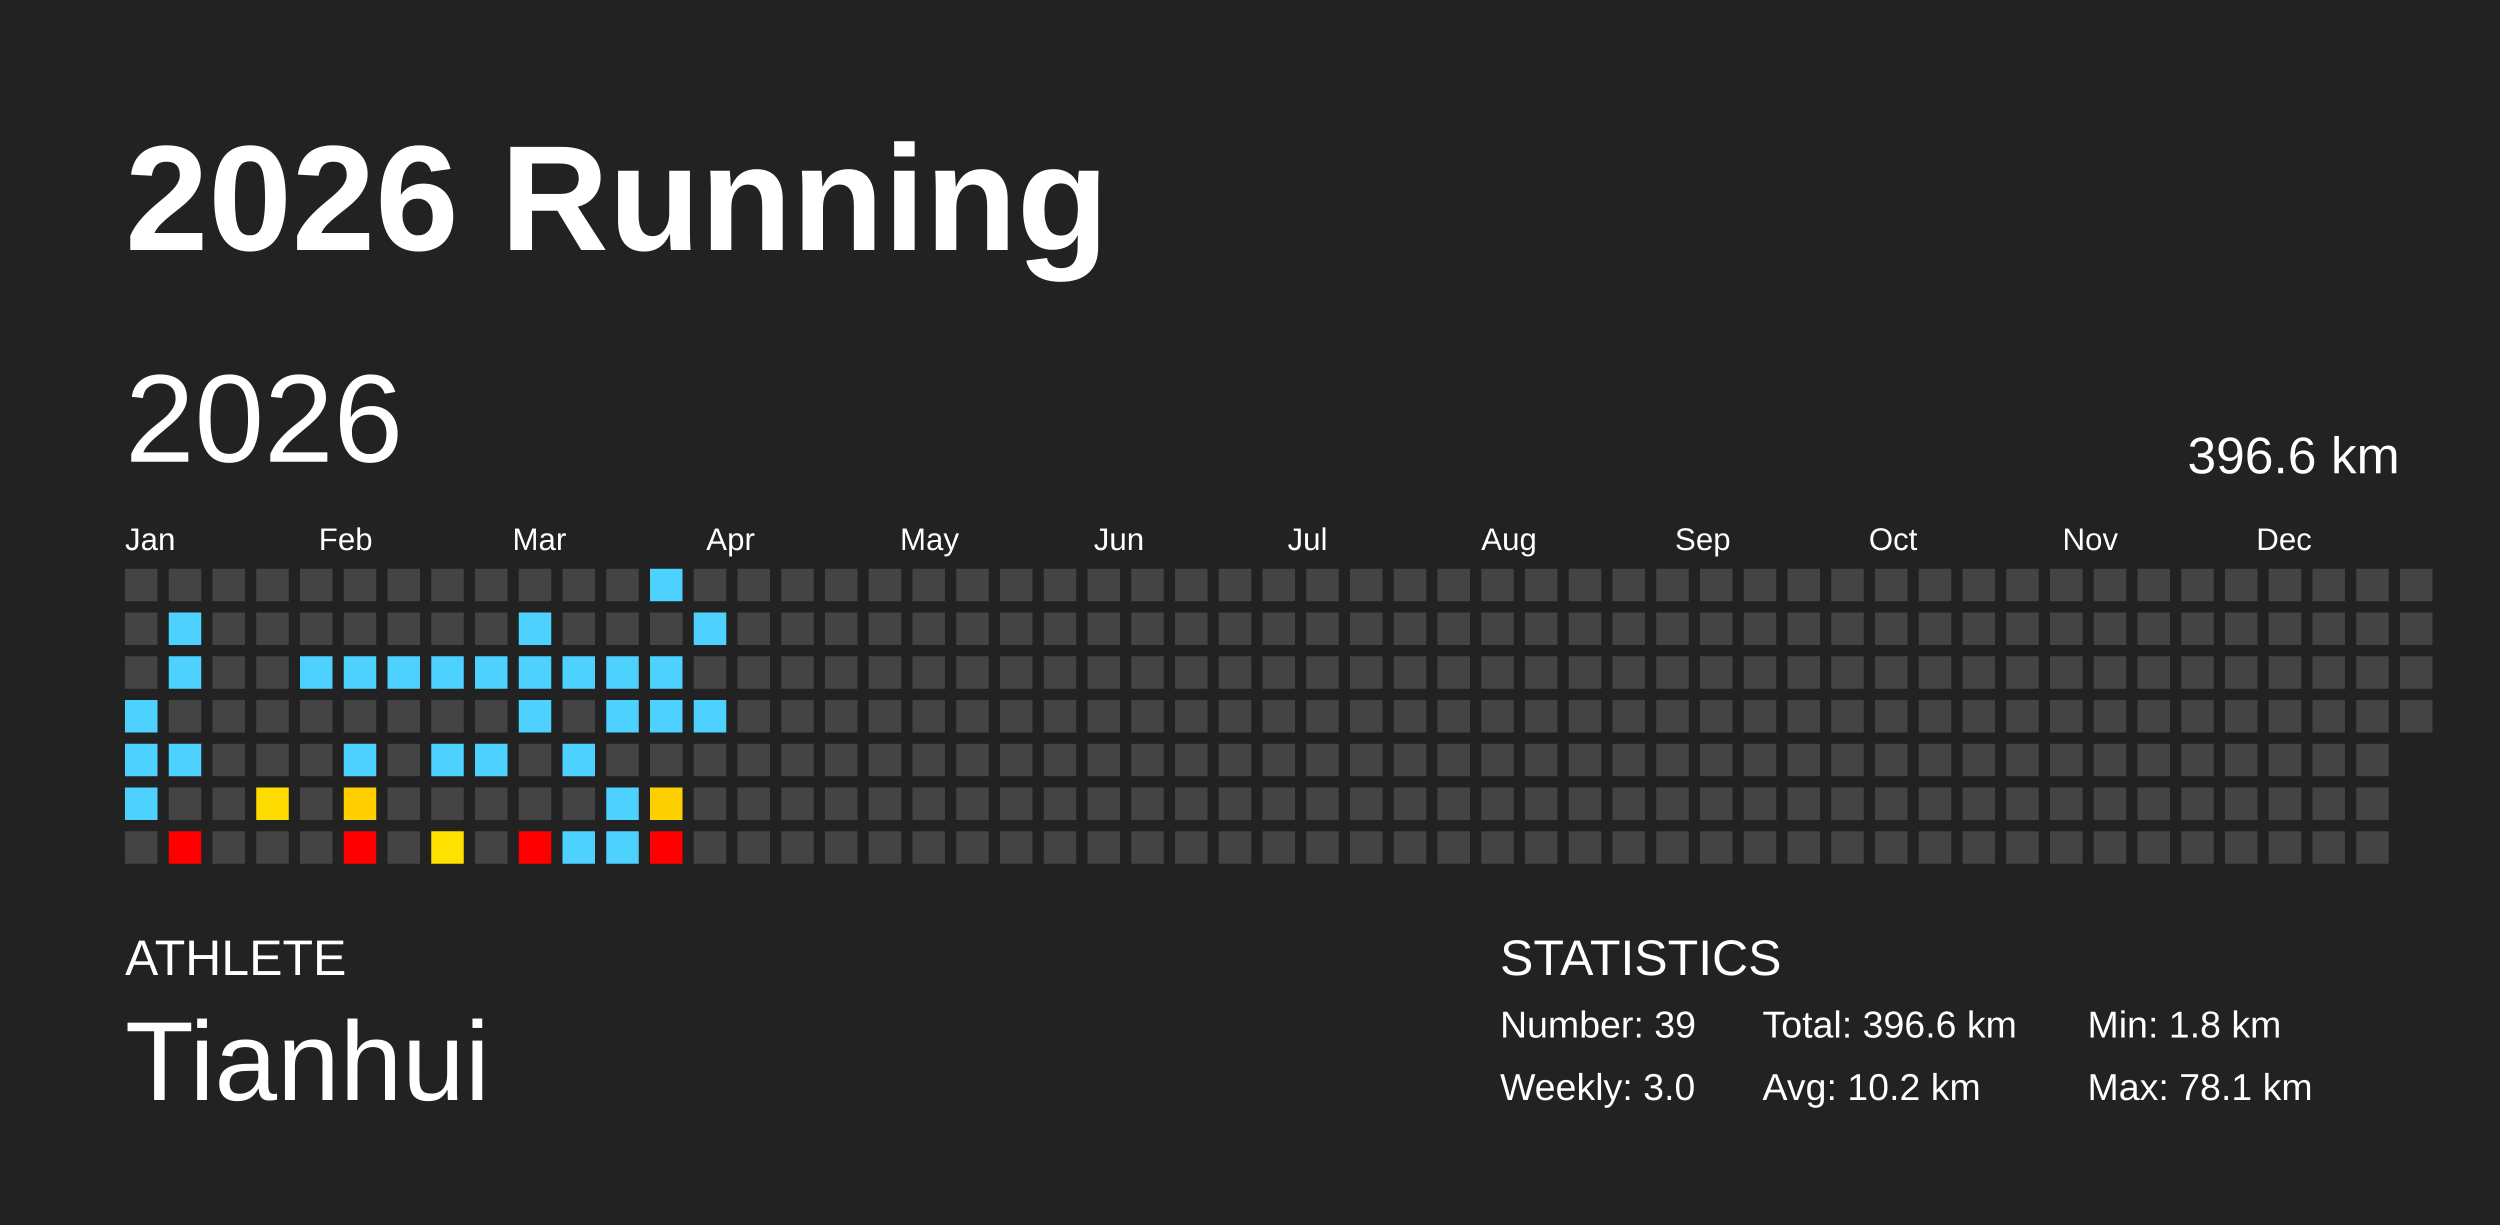
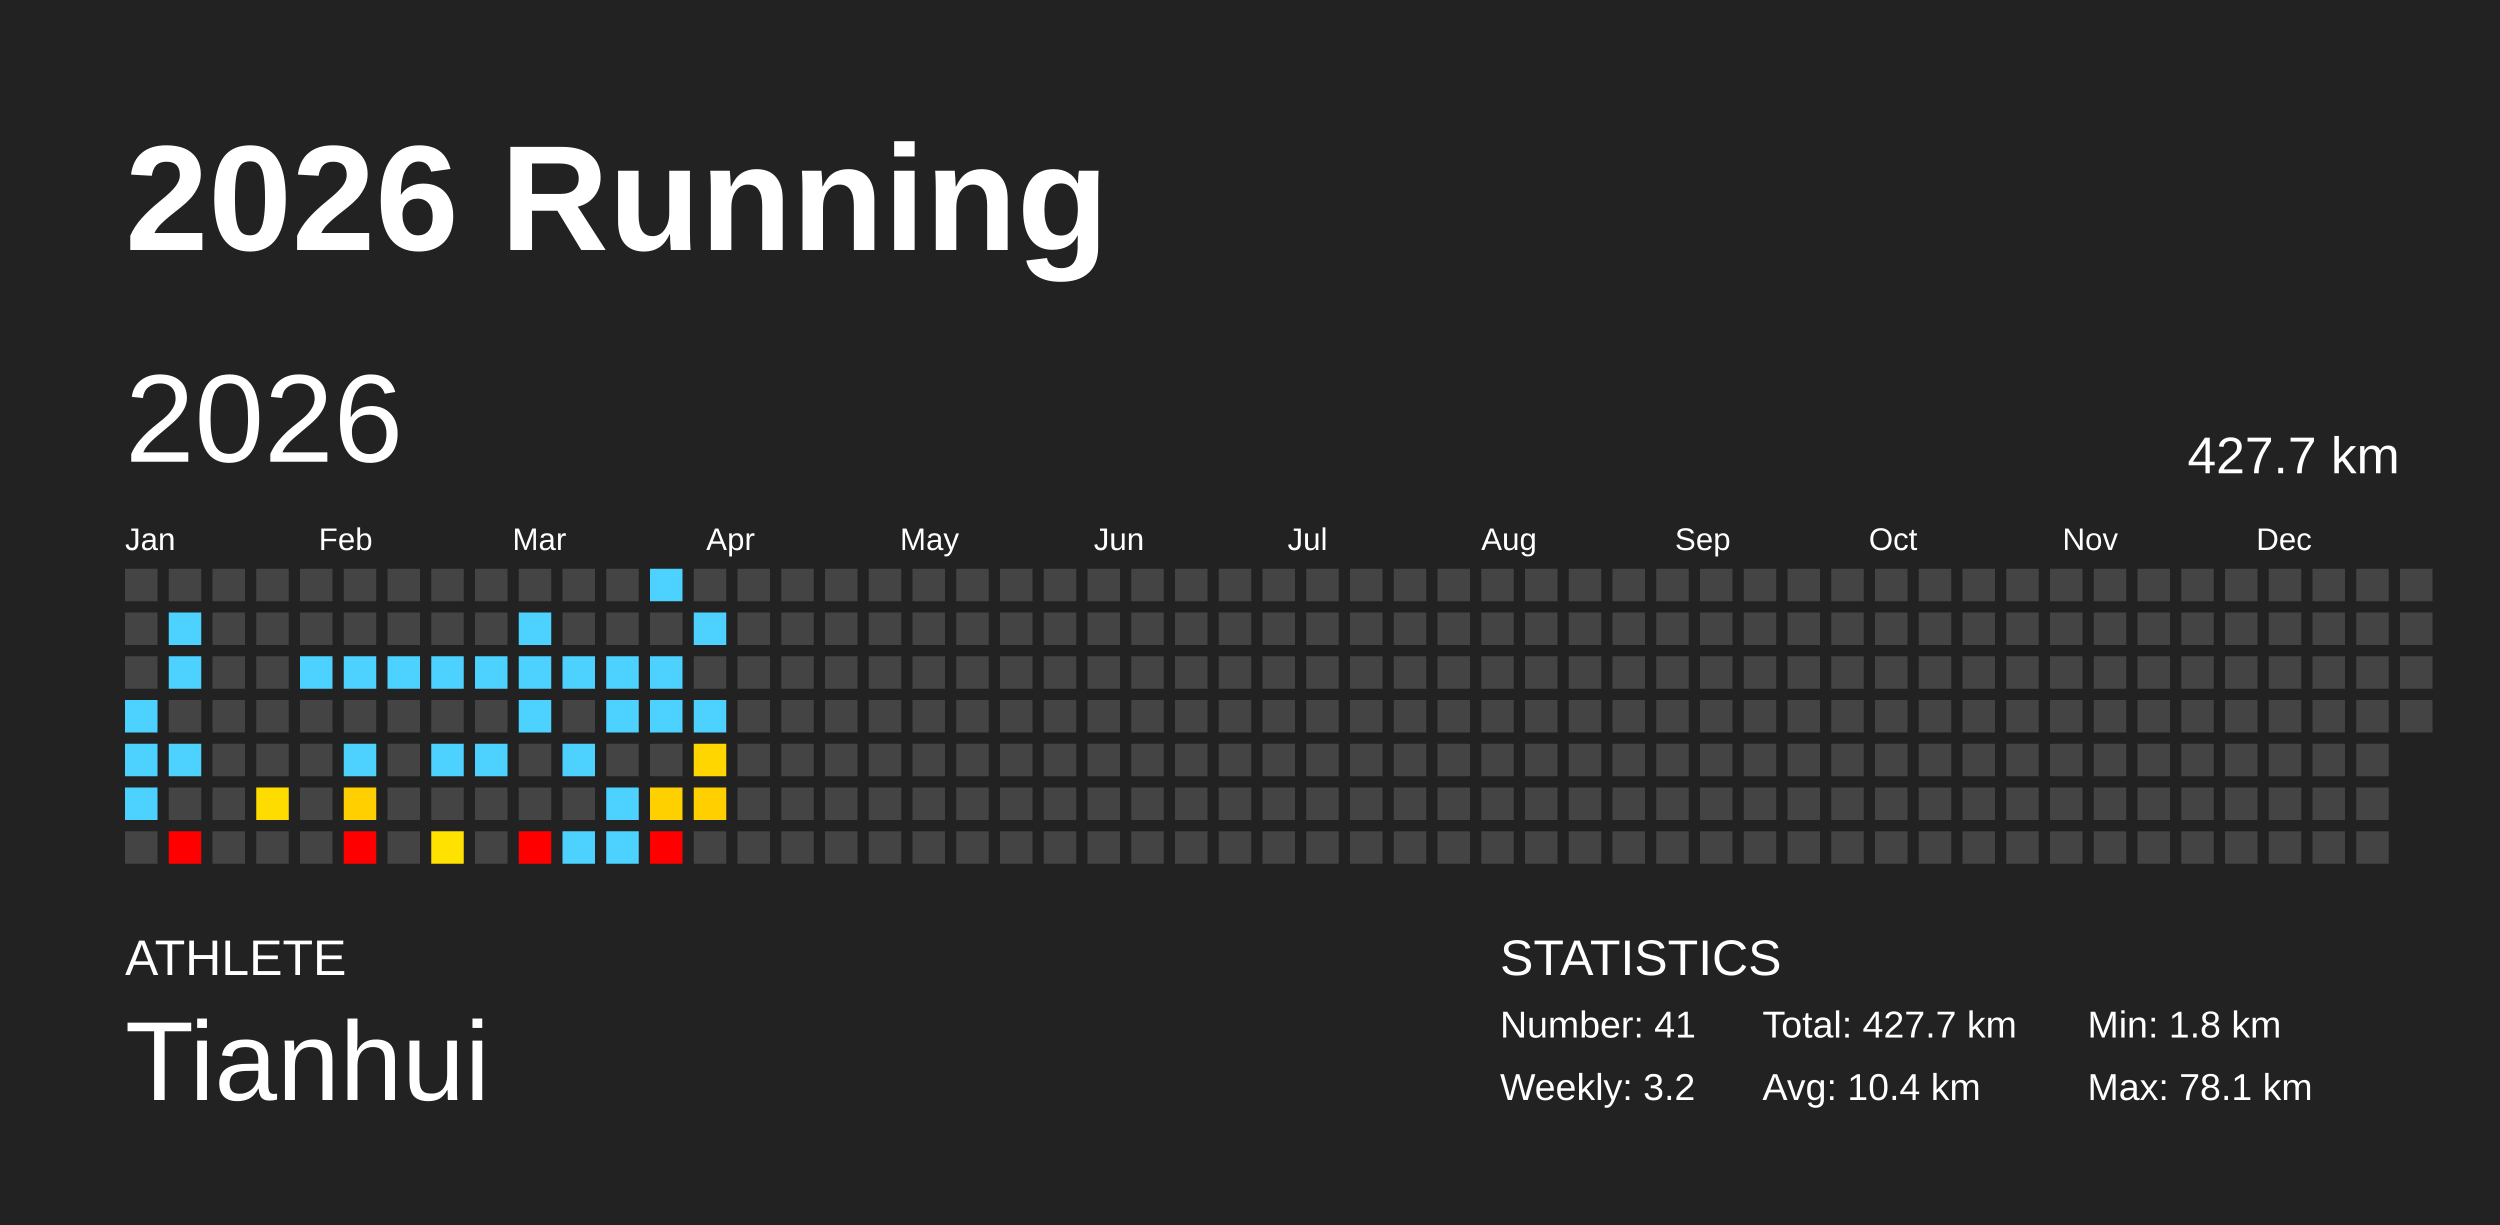
<svg xmlns="http://www.w3.org/2000/svg" baseProfile="full" height="98mm" version="1.1" viewBox="0,0,200,98" width="200mm">
  <defs />
  <rect fill="#222222" height="98" width="200" x="0" y="0" />
  <text fill="#FFFFFF" style="font-size:12px; font-family:Arial; font-weight:bold;" x="10" y="20">2026 Running</text>
  <text fill="#FFFFFF" style="font-size:4px; font-family:Arial" x="10" y="78">ATHLETE</text>
  <text fill="#FFFFFF" style="font-size:9px; font-family:Arial" x="10" y="88">Tianhui</text>
  <text fill="#FFFFFF" style="font-size:4px; font-family:Arial" x="120" y="78">STATISTICS</text>
-   <text fill="#FFFFFF" style="font-size:3px; font-family:Arial" x="120" y="83">Number: 39</text>
-   <text fill="#FFFFFF" style="font-size:3px; font-family:Arial" x="120" y="88">Weekly: 3.0</text>
-   <text fill="#FFFFFF" style="font-size:3px; font-family:Arial" x="141" y="83">Total: 396.6 km</text>
-   <text fill="#FFFFFF" style="font-size:3px; font-family:Arial" x="141" y="88">Avg: 10.2 km</text>
+   <text fill="#FFFFFF" style="font-size:3px; font-family:Arial" x="120" y="83">Number: 41</text>
+   <text fill="#FFFFFF" style="font-size:3px; font-family:Arial" x="120" y="88">Weekly: 3.2</text>
+   <text fill="#FFFFFF" style="font-size:3px; font-family:Arial" x="141" y="83">Total: 427.7 km</text>
+   <text fill="#FFFFFF" style="font-size:3px; font-family:Arial" x="141" y="88">Avg: 10.4 km</text>
  <text fill="#FFFFFF" style="font-size:3px; font-family:Arial" x="167" y="83">Min: 1.8 km</text>
  <text fill="#FFFFFF" style="font-size:3px; font-family:Arial" x="167" y="88">Max: 78.1 km</text>
  <text dominant-baseline="hanging" fill="#FFFFFF" style="font-size:10.0px; font-family:Arial;" x="10" y="30">2026</text>
-   <text dominant-baseline="hanging" fill="#FFFFFF" style="font-size:4.125px; font-family:Arial;" x="175" y="35">396.6 km</text>
+   <text dominant-baseline="hanging" fill="#FFFFFF" style="font-size:4.125px; font-family:Arial;" x="175" y="35">427.7 km</text>
  <text fill="#FFFFFF" style="font-size:2.5px; font-family:Arial" x="10.0" y="44">Jan</text>
  <text fill="#FFFFFF" style="font-size:2.5px; font-family:Arial" x="25.5" y="44">Feb</text>
  <text fill="#FFFFFF" style="font-size:2.5px; font-family:Arial" x="41.0" y="44">Mar</text>
  <text fill="#FFFFFF" style="font-size:2.5px; font-family:Arial" x="56.5" y="44">Apr</text>
  <text fill="#FFFFFF" style="font-size:2.5px; font-family:Arial" x="72.0" y="44">May</text>
  <text fill="#FFFFFF" style="font-size:2.5px; font-family:Arial" x="87.5" y="44">Jun</text>
  <text fill="#FFFFFF" style="font-size:2.5px; font-family:Arial" x="103.0" y="44">Jul</text>
  <text fill="#FFFFFF" style="font-size:2.5px; font-family:Arial" x="118.5" y="44">Aug</text>
  <text fill="#FFFFFF" style="font-size:2.5px; font-family:Arial" x="134.0" y="44">Sep</text>
  <text fill="#FFFFFF" style="font-size:2.5px; font-family:Arial" x="149.5" y="44">Oct</text>
  <text fill="#FFFFFF" style="font-size:2.5px; font-family:Arial" x="165.0" y="44">Nov</text>
  <text fill="#FFFFFF" style="font-size:2.5px; font-family:Arial" x="180.5" y="44">Dec</text>
  <rect fill="#444444" height="2.6" width="2.6" x="10.0" y="45.5" />
  <rect fill="#444444" height="2.6" width="2.6" x="10.0" y="49.0" />
  <rect fill="#444444" height="2.6" width="2.6" x="10.0" y="52.5" />
  <rect fill="#4dd2ff" height="2.6" width="2.6" x="10.0" y="56.0" />
  <rect fill="#4dd2ff" height="2.6" width="2.6" x="10.0" y="59.5" />
  <rect fill="#4dd2ff" height="2.6" width="2.6" x="10.0" y="63.0" />
  <rect fill="#444444" height="2.6" width="2.6" x="10.0" y="66.5" />
  <rect fill="#444444" height="2.6" width="2.6" x="13.5" y="45.5" />
  <rect fill="#4dd2ff" height="2.6" width="2.6" x="13.5" y="49.0" />
  <rect fill="#4dd2ff" height="2.6" width="2.6" x="13.5" y="52.5" />
  <rect fill="#444444" height="2.6" width="2.6" x="13.5" y="56.0" />
  <rect fill="#4dd2ff" height="2.6" width="2.6" x="13.5" y="59.5" />
  <rect fill="#444444" height="2.6" width="2.6" x="13.5" y="63.0" />
  <rect fill="red" height="2.6" width="2.6" x="13.5" y="66.5" />
  <rect fill="#444444" height="2.6" width="2.6" x="17.0" y="45.5" />
  <rect fill="#444444" height="2.6" width="2.6" x="17.0" y="49.0" />
  <rect fill="#444444" height="2.6" width="2.6" x="17.0" y="52.5" />
  <rect fill="#444444" height="2.6" width="2.6" x="17.0" y="56.0" />
  <rect fill="#444444" height="2.6" width="2.6" x="17.0" y="59.5" />
  <rect fill="#444444" height="2.6" width="2.6" x="17.0" y="63.0" />
  <rect fill="#444444" height="2.6" width="2.6" x="17.0" y="66.5" />
  <rect fill="#444444" height="2.6" width="2.6" x="20.5" y="45.5" />
  <rect fill="#444444" height="2.6" width="2.6" x="20.5" y="49.0" />
  <rect fill="#444444" height="2.6" width="2.6" x="20.5" y="52.5" />
  <rect fill="#444444" height="2.6" width="2.6" x="20.5" y="56.0" />
  <rect fill="#444444" height="2.6" width="2.6" x="20.5" y="59.5" />
  <rect fill="#ffdc00" height="2.6" width="2.6" x="20.5" y="63.0" />
  <rect fill="#444444" height="2.6" width="2.6" x="20.5" y="66.5" />
  <rect fill="#444444" height="2.6" width="2.6" x="24.0" y="45.5" />
  <rect fill="#444444" height="2.6" width="2.6" x="24.0" y="49.0" />
  <rect fill="#4dd2ff" height="2.6" width="2.6" x="24.0" y="52.5" />
  <rect fill="#444444" height="2.6" width="2.6" x="24.0" y="56.0" />
  <rect fill="#444444" height="2.6" width="2.6" x="24.0" y="59.5" />
  <rect fill="#444444" height="2.6" width="2.6" x="24.0" y="63.0" />
  <rect fill="#444444" height="2.6" width="2.6" x="24.0" y="66.5" />
  <rect fill="#444444" height="2.6" width="2.6" x="27.5" y="45.5" />
  <rect fill="#444444" height="2.6" width="2.6" x="27.5" y="49.0" />
  <rect fill="#4dd2ff" height="2.6" width="2.6" x="27.5" y="52.5" />
  <rect fill="#444444" height="2.6" width="2.6" x="27.5" y="56.0" />
  <rect fill="#4dd2ff" height="2.6" width="2.6" x="27.5" y="59.5" />
  <rect fill="#ffcf00" height="2.6" width="2.6" x="27.5" y="63.0" />
  <rect fill="red" height="2.6" width="2.6" x="27.5" y="66.5" />
  <rect fill="#444444" height="2.6" width="2.6" x="31.0" y="45.5" />
  <rect fill="#444444" height="2.6" width="2.6" x="31.0" y="49.0" />
  <rect fill="#4dd2ff" height="2.6" width="2.6" x="31.0" y="52.5" />
  <rect fill="#444444" height="2.6" width="2.6" x="31.0" y="56.0" />
  <rect fill="#444444" height="2.6" width="2.6" x="31.0" y="59.5" />
  <rect fill="#444444" height="2.6" width="2.6" x="31.0" y="63.0" />
  <rect fill="#444444" height="2.6" width="2.6" x="31.0" y="66.5" />
  <rect fill="#444444" height="2.6" width="2.6" x="34.5" y="45.5" />
  <rect fill="#444444" height="2.6" width="2.6" x="34.5" y="49.0" />
  <rect fill="#4dd2ff" height="2.6" width="2.6" x="34.5" y="52.5" />
  <rect fill="#444444" height="2.6" width="2.6" x="34.5" y="56.0" />
  <rect fill="#4dd2ff" height="2.6" width="2.6" x="34.5" y="59.5" />
  <rect fill="#444444" height="2.6" width="2.6" x="34.5" y="63.0" />
  <rect fill="#ffe200" height="2.6" width="2.6" x="34.5" y="66.5" />
  <rect fill="#444444" height="2.6" width="2.6" x="38.0" y="45.5" />
  <rect fill="#444444" height="2.6" width="2.6" x="38.0" y="49.0" />
  <rect fill="#4dd2ff" height="2.6" width="2.6" x="38.0" y="52.5" />
  <rect fill="#444444" height="2.6" width="2.6" x="38.0" y="56.0" />
  <rect fill="#4dd2ff" height="2.6" width="2.6" x="38.0" y="59.5" />
  <rect fill="#444444" height="2.6" width="2.6" x="38.0" y="63.0" />
  <rect fill="#444444" height="2.6" width="2.6" x="38.0" y="66.5" />
  <rect fill="#444444" height="2.6" width="2.6" x="41.5" y="45.5" />
  <rect fill="#4dd2ff" height="2.6" width="2.6" x="41.5" y="49.0" />
  <rect fill="#4dd2ff" height="2.6" width="2.6" x="41.5" y="52.5" />
  <rect fill="#4dd2ff" height="2.6" width="2.6" x="41.5" y="56.0" />
  <rect fill="#444444" height="2.6" width="2.6" x="41.5" y="59.5" />
  <rect fill="#444444" height="2.6" width="2.6" x="41.5" y="63.0" />
  <rect fill="red" height="2.6" width="2.6" x="41.5" y="66.5" />
  <rect fill="#444444" height="2.6" width="2.6" x="45.0" y="45.5" />
  <rect fill="#444444" height="2.6" width="2.6" x="45.0" y="49.0" />
  <rect fill="#4dd2ff" height="2.6" width="2.6" x="45.0" y="52.5" />
  <rect fill="#444444" height="2.6" width="2.6" x="45.0" y="56.0" />
  <rect fill="#4dd2ff" height="2.6" width="2.6" x="45.0" y="59.5" />
  <rect fill="#444444" height="2.6" width="2.6" x="45.0" y="63.0" />
  <rect fill="#4dd2ff" height="2.6" width="2.6" x="45.0" y="66.5" />
  <rect fill="#444444" height="2.6" width="2.6" x="48.5" y="45.5" />
  <rect fill="#444444" height="2.6" width="2.6" x="48.5" y="49.0" />
  <rect fill="#4dd2ff" height="2.6" width="2.6" x="48.5" y="52.5" />
  <rect fill="#4dd2ff" height="2.6" width="2.6" x="48.5" y="56.0" />
  <rect fill="#444444" height="2.6" width="2.6" x="48.5" y="59.5" />
  <rect fill="#4dd2ff" height="2.6" width="2.6" x="48.5" y="63.0" />
  <rect fill="#4dd2ff" height="2.6" width="2.6" x="48.5" y="66.5" />
  <rect fill="#4dd2ff" height="2.6" width="2.6" x="52.0" y="45.5" />
  <rect fill="#444444" height="2.6" width="2.6" x="52.0" y="49.0" />
  <rect fill="#4dd2ff" height="2.6" width="2.6" x="52.0" y="52.5" />
  <rect fill="#4dd2ff" height="2.6" width="2.6" x="52.0" y="56.0" />
  <rect fill="#444444" height="2.6" width="2.6" x="52.0" y="59.5" />
  <rect fill="#ffd000" height="2.6" width="2.6" x="52.0" y="63.0" />
  <rect fill="red" height="2.6" width="2.6" x="52.0" y="66.5" />
  <rect fill="#444444" height="2.6" width="2.6" x="55.5" y="45.5" />
  <rect fill="#4dd2ff" height="2.6" width="2.6" x="55.5" y="49.0" />
  <rect fill="#444444" height="2.6" width="2.6" x="55.5" y="52.5" />
  <rect fill="#4dd2ff" height="2.6" width="2.6" x="55.5" y="56.0" />
-   <rect fill="#444444" height="2.6" width="2.6" x="55.5" y="59.5" />
-   <rect fill="#444444" height="2.6" width="2.6" x="55.5" y="63.0" />
+   <rect fill="#ffd600" height="2.6" width="2.6" x="55.5" y="59.5" />
+   <rect fill="#ffcf00" height="2.6" width="2.6" x="55.5" y="63.0" />
  <rect fill="#444444" height="2.6" width="2.6" x="55.5" y="66.5" />
  <rect fill="#444444" height="2.6" width="2.6" x="59.0" y="45.5" />
  <rect fill="#444444" height="2.6" width="2.6" x="59.0" y="49.0" />
  <rect fill="#444444" height="2.6" width="2.6" x="59.0" y="52.5" />
  <rect fill="#444444" height="2.6" width="2.6" x="59.0" y="56.0" />
  <rect fill="#444444" height="2.6" width="2.6" x="59.0" y="59.5" />
  <rect fill="#444444" height="2.6" width="2.6" x="59.0" y="63.0" />
  <rect fill="#444444" height="2.6" width="2.6" x="59.0" y="66.5" />
  <rect fill="#444444" height="2.6" width="2.6" x="62.5" y="45.5" />
  <rect fill="#444444" height="2.6" width="2.6" x="62.5" y="49.0" />
  <rect fill="#444444" height="2.6" width="2.6" x="62.5" y="52.5" />
  <rect fill="#444444" height="2.6" width="2.6" x="62.5" y="56.0" />
  <rect fill="#444444" height="2.6" width="2.6" x="62.5" y="59.5" />
  <rect fill="#444444" height="2.6" width="2.6" x="62.5" y="63.0" />
  <rect fill="#444444" height="2.6" width="2.6" x="62.5" y="66.5" />
  <rect fill="#444444" height="2.6" width="2.6" x="66.0" y="45.5" />
  <rect fill="#444444" height="2.6" width="2.6" x="66.0" y="49.0" />
  <rect fill="#444444" height="2.6" width="2.6" x="66.0" y="52.5" />
  <rect fill="#444444" height="2.6" width="2.6" x="66.0" y="56.0" />
  <rect fill="#444444" height="2.6" width="2.6" x="66.0" y="59.5" />
  <rect fill="#444444" height="2.6" width="2.6" x="66.0" y="63.0" />
  <rect fill="#444444" height="2.6" width="2.6" x="66.0" y="66.5" />
  <rect fill="#444444" height="2.6" width="2.6" x="69.5" y="45.5" />
  <rect fill="#444444" height="2.6" width="2.6" x="69.5" y="49.0" />
  <rect fill="#444444" height="2.6" width="2.6" x="69.5" y="52.5" />
  <rect fill="#444444" height="2.6" width="2.6" x="69.5" y="56.0" />
  <rect fill="#444444" height="2.6" width="2.6" x="69.5" y="59.5" />
  <rect fill="#444444" height="2.6" width="2.6" x="69.5" y="63.0" />
  <rect fill="#444444" height="2.6" width="2.6" x="69.5" y="66.5" />
  <rect fill="#444444" height="2.6" width="2.6" x="73.0" y="45.5" />
  <rect fill="#444444" height="2.6" width="2.6" x="73.0" y="49.0" />
  <rect fill="#444444" height="2.6" width="2.6" x="73.0" y="52.5" />
  <rect fill="#444444" height="2.6" width="2.6" x="73.0" y="56.0" />
  <rect fill="#444444" height="2.6" width="2.6" x="73.0" y="59.5" />
  <rect fill="#444444" height="2.6" width="2.6" x="73.0" y="63.0" />
  <rect fill="#444444" height="2.6" width="2.6" x="73.0" y="66.5" />
  <rect fill="#444444" height="2.6" width="2.6" x="76.5" y="45.5" />
  <rect fill="#444444" height="2.6" width="2.6" x="76.5" y="49.0" />
  <rect fill="#444444" height="2.6" width="2.6" x="76.5" y="52.5" />
  <rect fill="#444444" height="2.6" width="2.6" x="76.5" y="56.0" />
  <rect fill="#444444" height="2.6" width="2.6" x="76.5" y="59.5" />
  <rect fill="#444444" height="2.6" width="2.6" x="76.5" y="63.0" />
  <rect fill="#444444" height="2.6" width="2.6" x="76.5" y="66.5" />
  <rect fill="#444444" height="2.6" width="2.6" x="80.0" y="45.5" />
  <rect fill="#444444" height="2.6" width="2.6" x="80.0" y="49.0" />
  <rect fill="#444444" height="2.6" width="2.6" x="80.0" y="52.5" />
  <rect fill="#444444" height="2.6" width="2.6" x="80.0" y="56.0" />
  <rect fill="#444444" height="2.6" width="2.6" x="80.0" y="59.5" />
  <rect fill="#444444" height="2.6" width="2.6" x="80.0" y="63.0" />
  <rect fill="#444444" height="2.6" width="2.6" x="80.0" y="66.5" />
  <rect fill="#444444" height="2.6" width="2.6" x="83.5" y="45.5" />
  <rect fill="#444444" height="2.6" width="2.6" x="83.5" y="49.0" />
  <rect fill="#444444" height="2.6" width="2.6" x="83.5" y="52.5" />
  <rect fill="#444444" height="2.6" width="2.6" x="83.5" y="56.0" />
  <rect fill="#444444" height="2.6" width="2.6" x="83.5" y="59.5" />
  <rect fill="#444444" height="2.6" width="2.6" x="83.5" y="63.0" />
  <rect fill="#444444" height="2.6" width="2.6" x="83.5" y="66.5" />
  <rect fill="#444444" height="2.6" width="2.6" x="87.0" y="45.5" />
  <rect fill="#444444" height="2.6" width="2.6" x="87.0" y="49.0" />
  <rect fill="#444444" height="2.6" width="2.6" x="87.0" y="52.5" />
  <rect fill="#444444" height="2.6" width="2.6" x="87.0" y="56.0" />
  <rect fill="#444444" height="2.6" width="2.6" x="87.0" y="59.5" />
  <rect fill="#444444" height="2.6" width="2.6" x="87.0" y="63.0" />
  <rect fill="#444444" height="2.6" width="2.6" x="87.0" y="66.5" />
  <rect fill="#444444" height="2.6" width="2.6" x="90.5" y="45.5" />
  <rect fill="#444444" height="2.6" width="2.6" x="90.5" y="49.0" />
  <rect fill="#444444" height="2.6" width="2.6" x="90.5" y="52.5" />
  <rect fill="#444444" height="2.6" width="2.6" x="90.5" y="56.0" />
  <rect fill="#444444" height="2.6" width="2.6" x="90.5" y="59.5" />
  <rect fill="#444444" height="2.6" width="2.6" x="90.5" y="63.0" />
  <rect fill="#444444" height="2.6" width="2.6" x="90.5" y="66.5" />
  <rect fill="#444444" height="2.6" width="2.6" x="94.0" y="45.5" />
  <rect fill="#444444" height="2.6" width="2.6" x="94.0" y="49.0" />
  <rect fill="#444444" height="2.6" width="2.6" x="94.0" y="52.5" />
  <rect fill="#444444" height="2.6" width="2.6" x="94.0" y="56.0" />
  <rect fill="#444444" height="2.6" width="2.6" x="94.0" y="59.5" />
  <rect fill="#444444" height="2.6" width="2.6" x="94.0" y="63.0" />
  <rect fill="#444444" height="2.6" width="2.6" x="94.0" y="66.5" />
  <rect fill="#444444" height="2.6" width="2.6" x="97.5" y="45.5" />
  <rect fill="#444444" height="2.6" width="2.6" x="97.5" y="49.0" />
  <rect fill="#444444" height="2.6" width="2.6" x="97.5" y="52.5" />
  <rect fill="#444444" height="2.6" width="2.6" x="97.5" y="56.0" />
  <rect fill="#444444" height="2.6" width="2.6" x="97.5" y="59.5" />
  <rect fill="#444444" height="2.6" width="2.6" x="97.5" y="63.0" />
  <rect fill="#444444" height="2.6" width="2.6" x="97.5" y="66.5" />
  <rect fill="#444444" height="2.6" width="2.6" x="101.0" y="45.5" />
  <rect fill="#444444" height="2.6" width="2.6" x="101.0" y="49.0" />
  <rect fill="#444444" height="2.6" width="2.6" x="101.0" y="52.5" />
  <rect fill="#444444" height="2.6" width="2.6" x="101.0" y="56.0" />
  <rect fill="#444444" height="2.6" width="2.6" x="101.0" y="59.5" />
  <rect fill="#444444" height="2.6" width="2.6" x="101.0" y="63.0" />
  <rect fill="#444444" height="2.6" width="2.6" x="101.0" y="66.5" />
  <rect fill="#444444" height="2.6" width="2.6" x="104.5" y="45.5" />
  <rect fill="#444444" height="2.6" width="2.6" x="104.5" y="49.0" />
  <rect fill="#444444" height="2.6" width="2.6" x="104.5" y="52.5" />
  <rect fill="#444444" height="2.6" width="2.6" x="104.5" y="56.0" />
  <rect fill="#444444" height="2.6" width="2.6" x="104.5" y="59.5" />
  <rect fill="#444444" height="2.6" width="2.6" x="104.5" y="63.0" />
  <rect fill="#444444" height="2.6" width="2.6" x="104.5" y="66.5" />
  <rect fill="#444444" height="2.6" width="2.6" x="108.0" y="45.5" />
  <rect fill="#444444" height="2.6" width="2.6" x="108.0" y="49.0" />
  <rect fill="#444444" height="2.6" width="2.6" x="108.0" y="52.5" />
  <rect fill="#444444" height="2.6" width="2.6" x="108.0" y="56.0" />
  <rect fill="#444444" height="2.6" width="2.6" x="108.0" y="59.5" />
  <rect fill="#444444" height="2.6" width="2.6" x="108.0" y="63.0" />
  <rect fill="#444444" height="2.6" width="2.6" x="108.0" y="66.5" />
  <rect fill="#444444" height="2.6" width="2.6" x="111.5" y="45.5" />
  <rect fill="#444444" height="2.6" width="2.6" x="111.5" y="49.0" />
  <rect fill="#444444" height="2.6" width="2.6" x="111.5" y="52.5" />
  <rect fill="#444444" height="2.6" width="2.6" x="111.5" y="56.0" />
  <rect fill="#444444" height="2.6" width="2.6" x="111.5" y="59.5" />
  <rect fill="#444444" height="2.6" width="2.6" x="111.5" y="63.0" />
  <rect fill="#444444" height="2.6" width="2.6" x="111.5" y="66.5" />
  <rect fill="#444444" height="2.6" width="2.6" x="115.0" y="45.5" />
  <rect fill="#444444" height="2.6" width="2.6" x="115.0" y="49.0" />
  <rect fill="#444444" height="2.6" width="2.6" x="115.0" y="52.5" />
  <rect fill="#444444" height="2.6" width="2.6" x="115.0" y="56.0" />
  <rect fill="#444444" height="2.6" width="2.6" x="115.0" y="59.5" />
  <rect fill="#444444" height="2.6" width="2.6" x="115.0" y="63.0" />
  <rect fill="#444444" height="2.6" width="2.6" x="115.0" y="66.5" />
  <rect fill="#444444" height="2.6" width="2.6" x="118.5" y="45.5" />
  <rect fill="#444444" height="2.6" width="2.6" x="118.5" y="49.0" />
  <rect fill="#444444" height="2.6" width="2.6" x="118.5" y="52.5" />
  <rect fill="#444444" height="2.6" width="2.6" x="118.5" y="56.0" />
  <rect fill="#444444" height="2.6" width="2.6" x="118.5" y="59.5" />
  <rect fill="#444444" height="2.6" width="2.6" x="118.5" y="63.0" />
  <rect fill="#444444" height="2.6" width="2.6" x="118.5" y="66.5" />
  <rect fill="#444444" height="2.6" width="2.6" x="122.0" y="45.5" />
  <rect fill="#444444" height="2.6" width="2.6" x="122.0" y="49.0" />
  <rect fill="#444444" height="2.6" width="2.6" x="122.0" y="52.5" />
  <rect fill="#444444" height="2.6" width="2.6" x="122.0" y="56.0" />
  <rect fill="#444444" height="2.6" width="2.6" x="122.0" y="59.5" />
  <rect fill="#444444" height="2.6" width="2.6" x="122.0" y="63.0" />
  <rect fill="#444444" height="2.6" width="2.6" x="122.0" y="66.5" />
  <rect fill="#444444" height="2.6" width="2.6" x="125.5" y="45.5" />
  <rect fill="#444444" height="2.6" width="2.6" x="125.5" y="49.0" />
  <rect fill="#444444" height="2.6" width="2.6" x="125.5" y="52.5" />
  <rect fill="#444444" height="2.6" width="2.6" x="125.5" y="56.0" />
  <rect fill="#444444" height="2.6" width="2.6" x="125.5" y="59.5" />
  <rect fill="#444444" height="2.6" width="2.6" x="125.5" y="63.0" />
  <rect fill="#444444" height="2.6" width="2.6" x="125.5" y="66.5" />
  <rect fill="#444444" height="2.6" width="2.6" x="129.0" y="45.5" />
  <rect fill="#444444" height="2.6" width="2.6" x="129.0" y="49.0" />
  <rect fill="#444444" height="2.6" width="2.6" x="129.0" y="52.5" />
  <rect fill="#444444" height="2.6" width="2.6" x="129.0" y="56.0" />
  <rect fill="#444444" height="2.6" width="2.6" x="129.0" y="59.5" />
  <rect fill="#444444" height="2.6" width="2.6" x="129.0" y="63.0" />
  <rect fill="#444444" height="2.6" width="2.6" x="129.0" y="66.5" />
  <rect fill="#444444" height="2.6" width="2.6" x="132.5" y="45.5" />
  <rect fill="#444444" height="2.6" width="2.6" x="132.5" y="49.0" />
  <rect fill="#444444" height="2.6" width="2.6" x="132.5" y="52.5" />
  <rect fill="#444444" height="2.6" width="2.6" x="132.5" y="56.0" />
  <rect fill="#444444" height="2.6" width="2.6" x="132.5" y="59.5" />
  <rect fill="#444444" height="2.6" width="2.6" x="132.5" y="63.0" />
  <rect fill="#444444" height="2.6" width="2.6" x="132.5" y="66.5" />
  <rect fill="#444444" height="2.6" width="2.6" x="136.0" y="45.5" />
  <rect fill="#444444" height="2.6" width="2.6" x="136.0" y="49.0" />
  <rect fill="#444444" height="2.6" width="2.6" x="136.0" y="52.5" />
  <rect fill="#444444" height="2.6" width="2.6" x="136.0" y="56.0" />
  <rect fill="#444444" height="2.6" width="2.6" x="136.0" y="59.5" />
  <rect fill="#444444" height="2.6" width="2.6" x="136.0" y="63.0" />
  <rect fill="#444444" height="2.6" width="2.6" x="136.0" y="66.5" />
  <rect fill="#444444" height="2.6" width="2.6" x="139.5" y="45.5" />
  <rect fill="#444444" height="2.6" width="2.6" x="139.5" y="49.0" />
  <rect fill="#444444" height="2.6" width="2.6" x="139.5" y="52.5" />
  <rect fill="#444444" height="2.6" width="2.6" x="139.5" y="56.0" />
  <rect fill="#444444" height="2.6" width="2.6" x="139.5" y="59.5" />
  <rect fill="#444444" height="2.6" width="2.6" x="139.5" y="63.0" />
  <rect fill="#444444" height="2.6" width="2.6" x="139.5" y="66.5" />
  <rect fill="#444444" height="2.6" width="2.6" x="143.0" y="45.5" />
  <rect fill="#444444" height="2.6" width="2.6" x="143.0" y="49.0" />
  <rect fill="#444444" height="2.6" width="2.6" x="143.0" y="52.5" />
  <rect fill="#444444" height="2.6" width="2.6" x="143.0" y="56.0" />
  <rect fill="#444444" height="2.6" width="2.6" x="143.0" y="59.5" />
  <rect fill="#444444" height="2.6" width="2.6" x="143.0" y="63.0" />
  <rect fill="#444444" height="2.6" width="2.6" x="143.0" y="66.5" />
  <rect fill="#444444" height="2.6" width="2.6" x="146.5" y="45.5" />
  <rect fill="#444444" height="2.6" width="2.6" x="146.5" y="49.0" />
  <rect fill="#444444" height="2.6" width="2.6" x="146.5" y="52.5" />
  <rect fill="#444444" height="2.6" width="2.6" x="146.5" y="56.0" />
  <rect fill="#444444" height="2.6" width="2.6" x="146.5" y="59.5" />
  <rect fill="#444444" height="2.6" width="2.6" x="146.5" y="63.0" />
  <rect fill="#444444" height="2.6" width="2.6" x="146.5" y="66.5" />
  <rect fill="#444444" height="2.6" width="2.6" x="150.0" y="45.5" />
  <rect fill="#444444" height="2.6" width="2.6" x="150.0" y="49.0" />
  <rect fill="#444444" height="2.6" width="2.6" x="150.0" y="52.5" />
  <rect fill="#444444" height="2.6" width="2.6" x="150.0" y="56.0" />
  <rect fill="#444444" height="2.6" width="2.6" x="150.0" y="59.5" />
  <rect fill="#444444" height="2.6" width="2.6" x="150.0" y="63.0" />
  <rect fill="#444444" height="2.6" width="2.6" x="150.0" y="66.5" />
  <rect fill="#444444" height="2.6" width="2.6" x="153.5" y="45.5" />
  <rect fill="#444444" height="2.6" width="2.6" x="153.5" y="49.0" />
  <rect fill="#444444" height="2.6" width="2.6" x="153.5" y="52.5" />
  <rect fill="#444444" height="2.6" width="2.6" x="153.5" y="56.0" />
  <rect fill="#444444" height="2.6" width="2.6" x="153.5" y="59.5" />
  <rect fill="#444444" height="2.6" width="2.6" x="153.5" y="63.0" />
  <rect fill="#444444" height="2.6" width="2.6" x="153.5" y="66.5" />
  <rect fill="#444444" height="2.6" width="2.6" x="157.0" y="45.5" />
  <rect fill="#444444" height="2.6" width="2.6" x="157.0" y="49.0" />
  <rect fill="#444444" height="2.6" width="2.6" x="157.0" y="52.5" />
  <rect fill="#444444" height="2.6" width="2.6" x="157.0" y="56.0" />
  <rect fill="#444444" height="2.6" width="2.6" x="157.0" y="59.5" />
  <rect fill="#444444" height="2.6" width="2.6" x="157.0" y="63.0" />
  <rect fill="#444444" height="2.6" width="2.6" x="157.0" y="66.5" />
  <rect fill="#444444" height="2.6" width="2.6" x="160.5" y="45.5" />
  <rect fill="#444444" height="2.6" width="2.6" x="160.5" y="49.0" />
  <rect fill="#444444" height="2.6" width="2.6" x="160.5" y="52.5" />
  <rect fill="#444444" height="2.6" width="2.6" x="160.5" y="56.0" />
  <rect fill="#444444" height="2.6" width="2.6" x="160.5" y="59.5" />
  <rect fill="#444444" height="2.6" width="2.6" x="160.5" y="63.0" />
  <rect fill="#444444" height="2.6" width="2.6" x="160.5" y="66.5" />
  <rect fill="#444444" height="2.6" width="2.6" x="164.0" y="45.5" />
  <rect fill="#444444" height="2.6" width="2.6" x="164.0" y="49.0" />
  <rect fill="#444444" height="2.6" width="2.6" x="164.0" y="52.5" />
  <rect fill="#444444" height="2.6" width="2.6" x="164.0" y="56.0" />
  <rect fill="#444444" height="2.6" width="2.6" x="164.0" y="59.5" />
  <rect fill="#444444" height="2.6" width="2.6" x="164.0" y="63.0" />
  <rect fill="#444444" height="2.6" width="2.6" x="164.0" y="66.5" />
  <rect fill="#444444" height="2.6" width="2.6" x="167.5" y="45.5" />
  <rect fill="#444444" height="2.6" width="2.6" x="167.5" y="49.0" />
  <rect fill="#444444" height="2.6" width="2.6" x="167.5" y="52.5" />
  <rect fill="#444444" height="2.6" width="2.6" x="167.5" y="56.0" />
  <rect fill="#444444" height="2.6" width="2.6" x="167.5" y="59.5" />
  <rect fill="#444444" height="2.6" width="2.6" x="167.5" y="63.0" />
  <rect fill="#444444" height="2.6" width="2.6" x="167.5" y="66.5" />
  <rect fill="#444444" height="2.6" width="2.6" x="171.0" y="45.5" />
  <rect fill="#444444" height="2.6" width="2.6" x="171.0" y="49.0" />
  <rect fill="#444444" height="2.6" width="2.6" x="171.0" y="52.5" />
  <rect fill="#444444" height="2.6" width="2.6" x="171.0" y="56.0" />
  <rect fill="#444444" height="2.6" width="2.6" x="171.0" y="59.5" />
  <rect fill="#444444" height="2.6" width="2.6" x="171.0" y="63.0" />
  <rect fill="#444444" height="2.6" width="2.6" x="171.0" y="66.5" />
  <rect fill="#444444" height="2.6" width="2.6" x="174.5" y="45.5" />
  <rect fill="#444444" height="2.6" width="2.6" x="174.5" y="49.0" />
  <rect fill="#444444" height="2.6" width="2.6" x="174.5" y="52.5" />
  <rect fill="#444444" height="2.6" width="2.6" x="174.5" y="56.0" />
  <rect fill="#444444" height="2.6" width="2.6" x="174.5" y="59.5" />
  <rect fill="#444444" height="2.6" width="2.6" x="174.5" y="63.0" />
  <rect fill="#444444" height="2.6" width="2.6" x="174.5" y="66.5" />
  <rect fill="#444444" height="2.6" width="2.6" x="178.0" y="45.5" />
  <rect fill="#444444" height="2.6" width="2.6" x="178.0" y="49.0" />
  <rect fill="#444444" height="2.6" width="2.6" x="178.0" y="52.5" />
  <rect fill="#444444" height="2.6" width="2.6" x="178.0" y="56.0" />
  <rect fill="#444444" height="2.6" width="2.6" x="178.0" y="59.5" />
  <rect fill="#444444" height="2.6" width="2.6" x="178.0" y="63.0" />
  <rect fill="#444444" height="2.6" width="2.6" x="178.0" y="66.5" />
  <rect fill="#444444" height="2.6" width="2.6" x="181.5" y="45.5" />
  <rect fill="#444444" height="2.6" width="2.6" x="181.5" y="49.0" />
  <rect fill="#444444" height="2.6" width="2.6" x="181.5" y="52.5" />
  <rect fill="#444444" height="2.6" width="2.6" x="181.5" y="56.0" />
  <rect fill="#444444" height="2.6" width="2.6" x="181.5" y="59.5" />
  <rect fill="#444444" height="2.6" width="2.6" x="181.5" y="63.0" />
  <rect fill="#444444" height="2.6" width="2.6" x="181.5" y="66.5" />
  <rect fill="#444444" height="2.6" width="2.6" x="185.0" y="45.5" />
  <rect fill="#444444" height="2.6" width="2.6" x="185.0" y="49.0" />
  <rect fill="#444444" height="2.6" width="2.6" x="185.0" y="52.5" />
  <rect fill="#444444" height="2.6" width="2.6" x="185.0" y="56.0" />
  <rect fill="#444444" height="2.6" width="2.6" x="185.0" y="59.5" />
  <rect fill="#444444" height="2.6" width="2.6" x="185.0" y="63.0" />
  <rect fill="#444444" height="2.6" width="2.6" x="185.0" y="66.5" />
  <rect fill="#444444" height="2.6" width="2.6" x="188.5" y="45.5" />
  <rect fill="#444444" height="2.6" width="2.6" x="188.5" y="49.0" />
  <rect fill="#444444" height="2.6" width="2.6" x="188.5" y="52.5" />
  <rect fill="#444444" height="2.6" width="2.6" x="188.5" y="56.0" />
  <rect fill="#444444" height="2.6" width="2.6" x="188.5" y="59.5" />
  <rect fill="#444444" height="2.6" width="2.6" x="188.5" y="63.0" />
  <rect fill="#444444" height="2.6" width="2.6" x="188.5" y="66.5" />
  <rect fill="#444444" height="2.6" width="2.6" x="192.0" y="45.5" />
  <rect fill="#444444" height="2.6" width="2.6" x="192.0" y="49.0" />
  <rect fill="#444444" height="2.6" width="2.6" x="192.0" y="52.5" />
  <rect fill="#444444" height="2.6" width="2.6" x="192.0" y="56.0" />
</svg>
